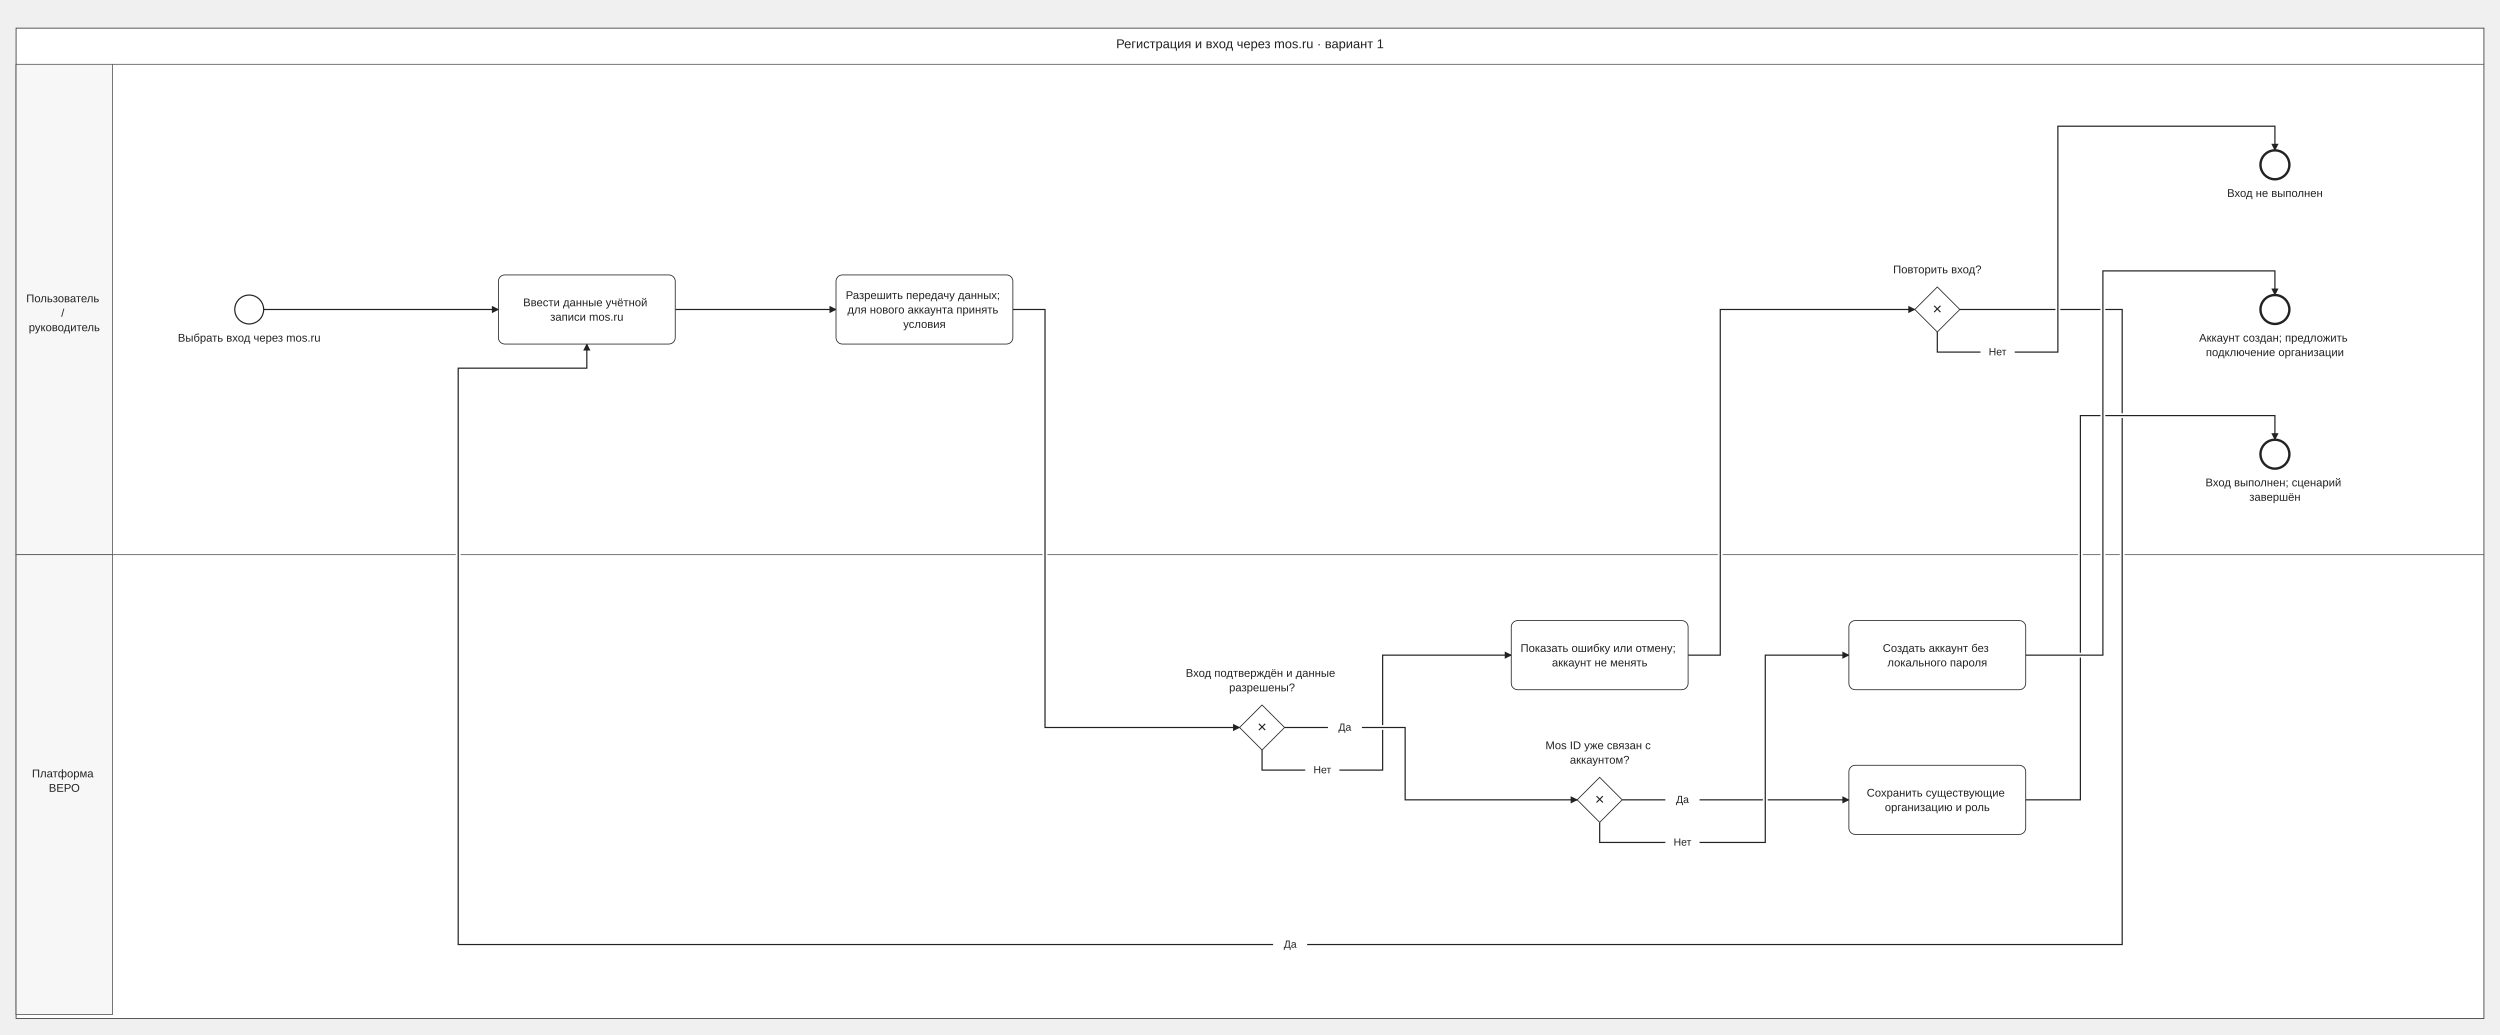
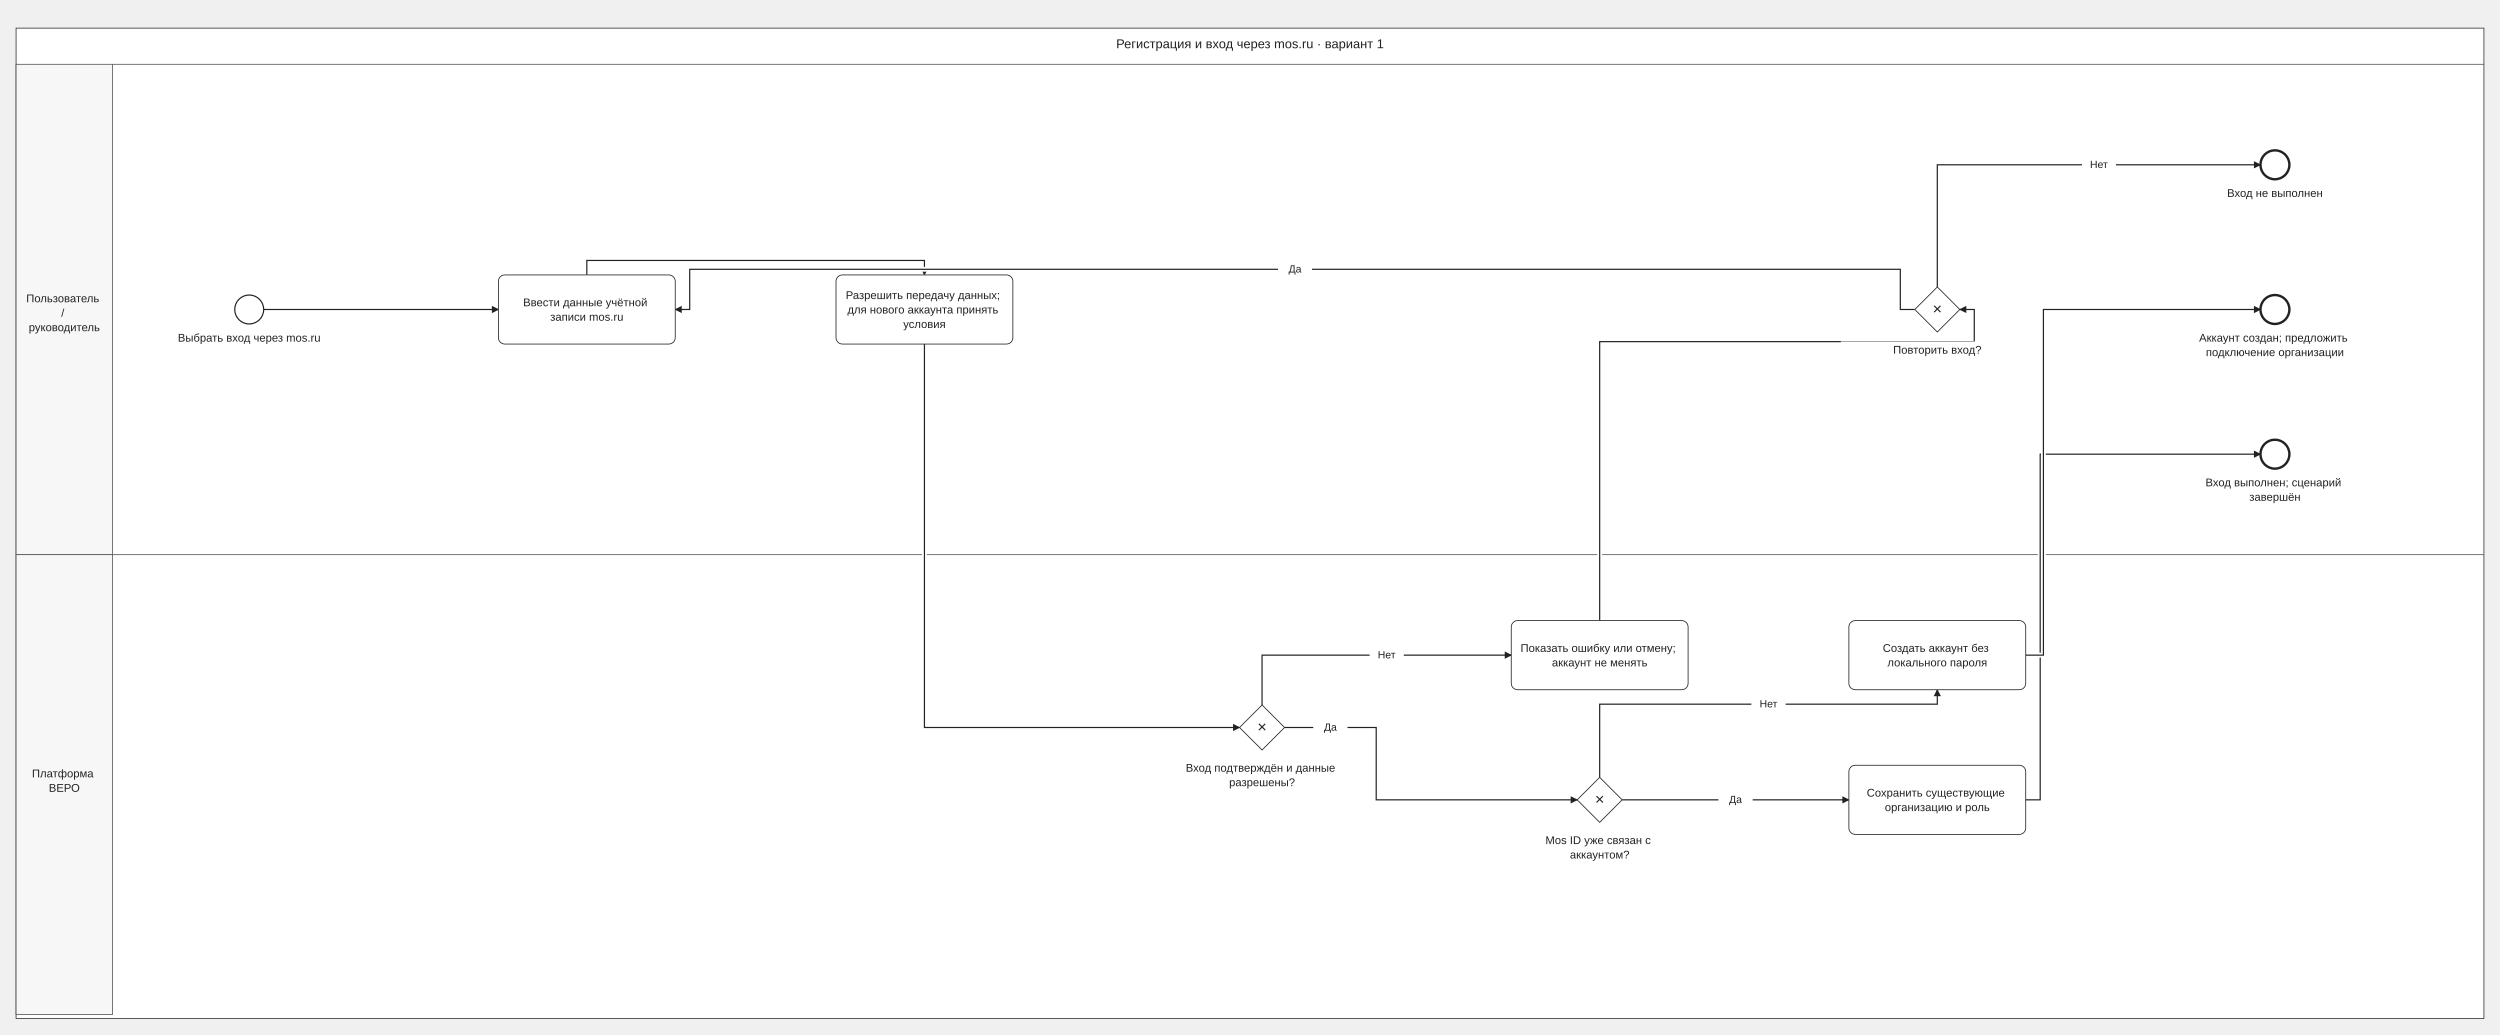
<svg xmlns="http://www.w3.org/2000/svg" viewBox="0 0 3110 1287" width="3110" height="1287" data-process="AUTH1_MOS_H" data-bpmn-layout="horizontal" role="img" aria-label="Регистрация и вход через mos.ru — горизонтальная BPMN">
  <defs>
    <marker id="AUTH1_MOS_H_arrow" viewBox="0 0 10 10" refX="9" refY="5" markerWidth="6" markerHeight="6" orient="auto">
      <path d="M0 0L10 5L0 10Z" fill="#222" />
    </marker>
    <mask id="AUTH1_MOS_H_mask">
      <rect width="3110" height="1287" fill="white" />
-       <rect x="1624.0" y="943.0" width="42" height="28" fill="black" />
-       <rect x="1584.0" y="1160" width="42" height="28" fill="black" />
-       <rect x="2464.0" y="423.0" width="42" height="28" fill="black" />
-       <rect x="1652.0" y="890.0" width="42" height="28" fill="black" />
-       <rect x="2072.0" y="980.0" width="42" height="28" fill="black" />
-       <rect x="2072.0" y="1033.0" width="42" height="28" fill="black" />
+       <rect x="1704.0" y="800.0" width="42" height="28" fill="black" />
+       <rect x="1590.0" y="320.0" width="42" height="28" fill="black" />
+       <rect x="2590.0" y="190.0" width="42" height="28" fill="black" />
+       <rect x="1634.0" y="890.0" width="42" height="28" fill="black" />
+       <rect x="2138.0" y="980.0" width="42" height="28" fill="black" />
+       <rect x="2179.0" y="861.0" width="42" height="28" fill="black" />
      <rect x="190" y="408.0" width="240" height="30" fill="black" />
-       <rect x="1450" y="827.0" width="240" height="43" fill="black" />
-       <rect x="2290" y="325.0" width="240" height="25" fill="black" />
+       <rect x="1450" y="945.0" width="240" height="43" fill="black" />
+       <rect x="2290" y="425.0" width="240" height="25" fill="black" />
      <rect x="2710" y="228.0" width="240" height="30" fill="black" />
-       <rect x="1870" y="917.0" width="240" height="43" fill="black" />
+       <rect x="1870" y="1035.0" width="240" height="43" fill="black" />
      <rect x="2710" y="588.0" width="240" height="48" fill="black" />
      <rect x="2710" y="408.0" width="240" height="48" fill="black" />
    </mask>
  </defs>
  <style>text{font-family:Arial,sans-serif;fill:#222}</style>
  <rect x="20" y="35" width="3070" height="1232" fill="white" stroke="#333" />
  <text x="1555.0" y="60" text-anchor="middle" font-size="16">
    <tspan x="1555.0" dy="0">Регистрация и вход через mos.ru · вариант 1</tspan>
  </text>
  <rect x="20" y="80" width="120" height="610" fill="#f7f7f7" stroke="#555" />
  <path d="M140 80H3090" stroke="#555" />
  <text x="80" y="376.0" text-anchor="middle" font-size="14">
    <tspan x="80" dy="0">Пользователь</tspan>
    <tspan x="80" dy="18">/</tspan>
    <tspan x="80" dy="18">руководитель</tspan>
  </text>
  <rect x="20" y="690" width="120" height="572" fill="#f7f7f7" stroke="#555" />
  <path d="M140 690H3090" stroke="#555" />
  <text x="80" y="967.0" text-anchor="middle" font-size="14">
    <tspan x="80" dy="0">Платформа</tspan>
    <tspan x="80" dy="18">ВЕРО</tspan>
  </text>
  <g fill="none" stroke="#222" stroke-width="1.5" mask="url(#AUTH1_MOS_H_mask)">
    <g data-flow="0">
-       <polyline points="328,385.0 460,385.0 460,385.0 620,385.0" stroke="white" stroke-width="6" />
-       <polyline points="328,385.0 460,385.0 460,385.0 620,385.0" marker-end="url(#AUTH1_MOS_H_arrow)" />
+       <polyline points="328,385.0 620,385.0" stroke="white" stroke-width="6" />
+       <polyline points="328,385.0 620,385.0" marker-end="url(#AUTH1_MOS_H_arrow)" />
    </g>
    <g data-flow="1">
-       <polyline points="840,385.0 880,385.0 880,385.0 1040,385.0" stroke="white" stroke-width="6" />
-       <polyline points="840,385.0 880,385.0 880,385.0 1040,385.0" marker-end="url(#AUTH1_MOS_H_arrow)" />
+       <polyline points="730,342.0 730,324.0 1150,324.0 1150,342.0" stroke="white" stroke-width="6" />
+       <polyline points="730,342.0 730,324.0 1150,324.0 1150,342.0" marker-end="url(#AUTH1_MOS_H_arrow)" />
    </g>
    <g data-flow="2">
-       <polyline points="1260,385.0 1300,385.0 1300,905.0 1542,905.0" stroke="white" stroke-width="6" />
-       <polyline points="1260,385.0 1300,385.0 1300,905.0 1542,905.0" marker-end="url(#AUTH1_MOS_H_arrow)" />
+       <polyline points="1150,428.0 1150,905.0 1542,905.0" stroke="white" stroke-width="6" />
+       <polyline points="1150,428.0 1150,905.0 1542,905.0" marker-end="url(#AUTH1_MOS_H_arrow)" />
    </g>
    <g data-flow="3">
-       <polyline points="1570,933.0 1570,958.0 1720,958.0 1720,815.0 1880,815.0" stroke="white" stroke-width="6" />
-       <polyline points="1570,933.0 1570,958.0 1720,958.0 1720,815.0 1880,815.0" marker-end="url(#AUTH1_MOS_H_arrow)" />
+       <polyline points="1570,877.0 1570,815.0 1880,815.0" stroke="white" stroke-width="6" />
+       <polyline points="1570,877.0 1570,815.0 1880,815.0" marker-end="url(#AUTH1_MOS_H_arrow)" />
    </g>
    <g data-flow="4">
-       <polyline points="2100,815.0 2140,815.0 2140,385.0 2382,385.0" stroke="white" stroke-width="6" />
-       <polyline points="2100,815.0 2140,815.0 2140,385.0 2382,385.0" marker-end="url(#AUTH1_MOS_H_arrow)" />
+       <polyline points="1990,772.0 1990,425.0 2456,425.0 2456,385.0 2438,385.0" stroke="white" stroke-width="6" />
+       <polyline points="1990,772.0 1990,425.0 2456,425.0 2456,385.0 2438,385.0" marker-end="url(#AUTH1_MOS_H_arrow)" />
    </g>
    <g data-flow="5">
-       <polyline points="2438,385.0 2640,385.0 2640,1175 570,1175 570,458.0 730,458.0 730,428.0" stroke="white" stroke-width="6" />
-       <polyline points="2438,385.0 2640,385.0 2640,1175 570,1175 570,458.0 730,458.0 730,428.0" marker-end="url(#AUTH1_MOS_H_arrow)" />
+       <polyline points="2382,385.0 2364,385.0 2364,335.0 858,335.0 858,385.0 840,385.0" stroke="white" stroke-width="6" />
+       <polyline points="2382,385.0 2364,385.0 2364,335.0 858,335.0 858,385.0 840,385.0" marker-end="url(#AUTH1_MOS_H_arrow)" />
    </g>
    <g data-flow="6">
-       <polyline points="2410,413.0 2410,438.0 2560,438.0 2560,157.0 2830,157.0 2830,187.0" stroke="white" stroke-width="6" />
-       <polyline points="2410,413.0 2410,438.0 2560,438.0 2560,157.0 2830,157.0 2830,187.0" marker-end="url(#AUTH1_MOS_H_arrow)" />
+       <polyline points="2410,357.0 2410,205.0 2812,205.0" stroke="white" stroke-width="6" />
+       <polyline points="2410,357.0 2410,205.0 2812,205.0" marker-end="url(#AUTH1_MOS_H_arrow)" />
    </g>
    <g data-flow="7">
-       <polyline points="1598,905.0 1748,905.0 1748,995.0 1962,995.0" stroke="white" stroke-width="6" />
-       <polyline points="1598,905.0 1748,905.0 1748,995.0 1962,995.0" marker-end="url(#AUTH1_MOS_H_arrow)" />
+       <polyline points="1598,905.0 1712,905.0 1712,995.0 1962,995.0" stroke="white" stroke-width="6" />
+       <polyline points="1598,905.0 1712,905.0 1712,995.0 1962,995.0" marker-end="url(#AUTH1_MOS_H_arrow)" />
    </g>
    <g data-flow="8">
-       <polyline points="2018,995.0 2168,995.0 2168,995.0 2300,995.0" stroke="white" stroke-width="6" />
-       <polyline points="2018,995.0 2168,995.0 2168,995.0 2300,995.0" marker-end="url(#AUTH1_MOS_H_arrow)" />
+       <polyline points="2018,995.0 2300,995.0" stroke="white" stroke-width="6" />
+       <polyline points="2018,995.0 2300,995.0" marker-end="url(#AUTH1_MOS_H_arrow)" />
    </g>
    <g data-flow="9">
-       <polyline points="2520,995.0 2588,995.0 2588,517.0 2830,517.0 2830,547.0" stroke="white" stroke-width="6" />
-       <polyline points="2520,995.0 2588,995.0 2588,517.0 2830,517.0 2830,547.0" marker-end="url(#AUTH1_MOS_H_arrow)" />
+       <polyline points="2520,995.0 2538,995.0 2538,565.0 2812,565.0" stroke="white" stroke-width="6" />
+       <polyline points="2520,995.0 2538,995.0 2538,565.0 2812,565.0" marker-end="url(#AUTH1_MOS_H_arrow)" />
    </g>
    <g data-flow="10">
-       <polyline points="1990,1023.0 1990,1048.0 2196,1048.0 2196,815.0 2300,815.0" stroke="white" stroke-width="6" />
-       <polyline points="1990,1023.0 1990,1048.0 2196,1048.0 2196,815.0 2300,815.0" marker-end="url(#AUTH1_MOS_H_arrow)" />
+       <polyline points="1990,967.0 1990,876.0 2410,876.0 2410,858.0" stroke="white" stroke-width="6" />
+       <polyline points="1990,967.0 1990,876.0 2410,876.0 2410,858.0" marker-end="url(#AUTH1_MOS_H_arrow)" />
    </g>
    <g data-flow="11">
-       <polyline points="2520,815.0 2616,815.0 2616,337.0 2830,337.0 2830,367.0" stroke="white" stroke-width="6" />
-       <polyline points="2520,815.0 2616,815.0 2616,337.0 2830,337.0 2830,367.0" marker-end="url(#AUTH1_MOS_H_arrow)" />
+       <polyline points="2520,815.0 2542,815.0 2542,385.0 2812,385.0" stroke="white" stroke-width="6" />
+       <polyline points="2520,815.0 2542,815.0 2542,385.0 2812,385.0" marker-end="url(#AUTH1_MOS_H_arrow)" />
    </g>
  </g>
  <g data-node="start">
    <circle cx="310" cy="385.0" r="18" fill="white" stroke="#222" stroke-width="1.5" />
    <text x="310" y="425.0" text-anchor="middle" font-size="14">
      <tspan x="310" dy="0">Выбрать вход через mos.ru</tspan>
    </text>
  </g>
  <g data-node="provider">
    <rect x="620" y="342.0" width="220" height="86" rx="8" fill="white" stroke="#222" />
    <text x="730" y="381.0" text-anchor="middle" font-size="14">
      <tspan x="730" dy="0">Ввести данные учётной</tspan>
      <tspan x="730" dy="18">записи mos.ru</tspan>
    </text>
  </g>
  <g data-node="consent">
    <rect x="1040" y="342.0" width="220" height="86" rx="8" fill="white" stroke="#222" />
    <text x="1150" y="372.0" text-anchor="middle" font-size="14">
      <tspan x="1150" dy="0">Разрешить передачу данных;</tspan>
      <tspan x="1150" dy="18">для нового аккаунта принять</tspan>
      <tspan x="1150" dy="18">условия</tspan>
    </text>
  </g>
  <g data-node="response">
-     <rect x="1450" y="827.0" width="240" height="43" fill="white" />
-     <text x="1570" y="842.0" text-anchor="middle" font-size="14">
+     <rect x="1450" y="945.0" width="240" height="43" fill="white" />
+     <text x="1570" y="960.0" text-anchor="middle" font-size="14">
      <tspan x="1570" dy="0">Вход подтверждён и данные</tspan>
      <tspan x="1570" dy="18">разрешены?</tspan>
    </text>
    <path d="M1570,877.0L1598,905.0L1570,933.0L1542,905.0Z" fill="white" stroke="#222" />
    <text x="1570" y="911.0" text-anchor="middle" font-size="20">
      <tspan x="1570" dy="0">×</tspan>
    </text>
  </g>
  <g data-node="error">
    <rect x="1880" y="772.0" width="220" height="86" rx="8" fill="white" stroke="#222" />
    <text x="1990" y="811.0" text-anchor="middle" font-size="14">
      <tspan x="1990" dy="0">Показать ошибку или отмену;</tspan>
      <tspan x="1990" dy="18">аккаунт не менять</tspan>
    </text>
  </g>
  <g data-node="retry">
-     <rect x="2290" y="325.0" width="240" height="25" fill="white" />
-     <text x="2410" y="340.0" text-anchor="middle" font-size="14">
+     <rect x="2290" y="425.0" width="240" height="25" fill="white" />
+     <text x="2410" y="440.0" text-anchor="middle" font-size="14">
      <tspan x="2410" dy="0">Повторить вход?</tspan>
    </text>
    <path d="M2410,357.0L2438,385.0L2410,413.0L2382,385.0Z" fill="white" stroke="#222" />
    <text x="2410" y="391.0" text-anchor="middle" font-size="20">
      <tspan x="2410" dy="0">×</tspan>
    </text>
  </g>
  <g data-node="cancel">
    <circle cx="2830" cy="205.0" r="18" fill="white" stroke="#222" stroke-width="3" />
    <text x="2830" y="245.0" text-anchor="middle" font-size="14">
      <tspan x="2830" dy="0">Вход не выполнен</tspan>
    </text>
  </g>
  <g data-node="known">
-     <rect x="1870" y="917.0" width="240" height="43" fill="white" />
-     <text x="1990" y="932.0" text-anchor="middle" font-size="14">
+     <rect x="1870" y="1035.0" width="240" height="43" fill="white" />
+     <text x="1990" y="1050.0" text-anchor="middle" font-size="14">
      <tspan x="1990" dy="0">Mos ID уже связан с</tspan>
      <tspan x="1990" dy="18">аккаунтом?</tspan>
    </text>
    <path d="M1990,967.0L2018,995.0L1990,1023.0L1962,995.0Z" fill="white" stroke="#222" />
    <text x="1990" y="1001.0" text-anchor="middle" font-size="20">
      <tspan x="1990" dy="0">×</tspan>
    </text>
  </g>
  <g data-node="existing">
    <rect x="2300" y="952.0" width="220" height="86" rx="8" fill="white" stroke="#222" />
    <text x="2410" y="991.0" text-anchor="middle" font-size="14">
      <tspan x="2410" dy="0">Сохранить существующие</tspan>
      <tspan x="2410" dy="18">организацию и роль</tspan>
    </text>
  </g>
  <g data-node="entered">
    <circle cx="2830" cy="565.0" r="18" fill="white" stroke="#222" stroke-width="3" />
    <text x="2830" y="605.0" text-anchor="middle" font-size="14">
      <tspan x="2830" dy="0">Вход выполнен; сценарий</tspan>
      <tspan x="2830" dy="18">завершён</tspan>
    </text>
  </g>
  <g data-node="new">
    <rect x="2300" y="772.0" width="220" height="86" rx="8" fill="white" stroke="#222" />
    <text x="2410" y="811.0" text-anchor="middle" font-size="14">
      <tspan x="2410" dy="0">Создать аккаунт без</tspan>
      <tspan x="2410" dy="18">локального пароля</tspan>
    </text>
  </g>
  <g data-node="registered">
    <circle cx="2830" cy="385.0" r="18" fill="white" stroke="#222" stroke-width="3" />
    <text x="2830" y="425.0" text-anchor="middle" font-size="14">
      <tspan x="2830" dy="0">Аккаунт создан; предложить</tspan>
      <tspan x="2830" dy="18">подключение организации</tspan>
    </text>
  </g>
  <g data-edge-label="3">
-     <rect x="1624.0" y="943.0" width="42" height="28" fill="white" />
-     <text x="1645.0" y="962.0" text-anchor="middle" font-size="13">
-       <tspan x="1645.0" dy="0">Нет</tspan>
+     <rect x="1704.0" y="800.0" width="42" height="28" fill="white" />
+     <text x="1725.0" y="819.0" text-anchor="middle" font-size="13">
+       <tspan x="1725.0" dy="0">Нет</tspan>
    </text>
  </g>
  <g data-edge-label="5">
-     <rect x="1584.0" y="1160" width="42" height="28" fill="white" />
-     <text x="1605.0" y="1179" text-anchor="middle" font-size="13">
-       <tspan x="1605.0" dy="0">Да</tspan>
+     <rect x="1590.0" y="320.0" width="42" height="28" fill="white" />
+     <text x="1611.0" y="339.0" text-anchor="middle" font-size="13">
+       <tspan x="1611.0" dy="0">Да</tspan>
    </text>
  </g>
  <g data-edge-label="6">
-     <rect x="2464.0" y="423.0" width="42" height="28" fill="white" />
-     <text x="2485.0" y="442.0" text-anchor="middle" font-size="13">
-       <tspan x="2485.0" dy="0">Нет</tspan>
+     <rect x="2590.0" y="190.0" width="42" height="28" fill="white" />
+     <text x="2611.0" y="209.0" text-anchor="middle" font-size="13">
+       <tspan x="2611.0" dy="0">Нет</tspan>
    </text>
  </g>
  <g data-edge-label="7">
-     <rect x="1652.0" y="890.0" width="42" height="28" fill="white" />
-     <text x="1673.0" y="909.0" text-anchor="middle" font-size="13">
-       <tspan x="1673.0" dy="0">Да</tspan>
+     <rect x="1634.0" y="890.0" width="42" height="28" fill="white" />
+     <text x="1655.0" y="909.0" text-anchor="middle" font-size="13">
+       <tspan x="1655.0" dy="0">Да</tspan>
    </text>
  </g>
  <g data-edge-label="8">
-     <rect x="2072.0" y="980.0" width="42" height="28" fill="white" />
-     <text x="2093.0" y="999.0" text-anchor="middle" font-size="13">
-       <tspan x="2093.0" dy="0">Да</tspan>
+     <rect x="2138.0" y="980.0" width="42" height="28" fill="white" />
+     <text x="2159.0" y="999.0" text-anchor="middle" font-size="13">
+       <tspan x="2159.0" dy="0">Да</tspan>
    </text>
  </g>
  <g data-edge-label="10">
-     <rect x="2072.0" y="1033.0" width="42" height="28" fill="white" />
-     <text x="2093.0" y="1052.0" text-anchor="middle" font-size="13">
-       <tspan x="2093.0" dy="0">Нет</tspan>
+     <rect x="2179.0" y="861.0" width="42" height="28" fill="white" />
+     <text x="2200.0" y="880.0" text-anchor="middle" font-size="13">
+       <tspan x="2200.0" dy="0">Нет</tspan>
    </text>
  </g>
</svg>
